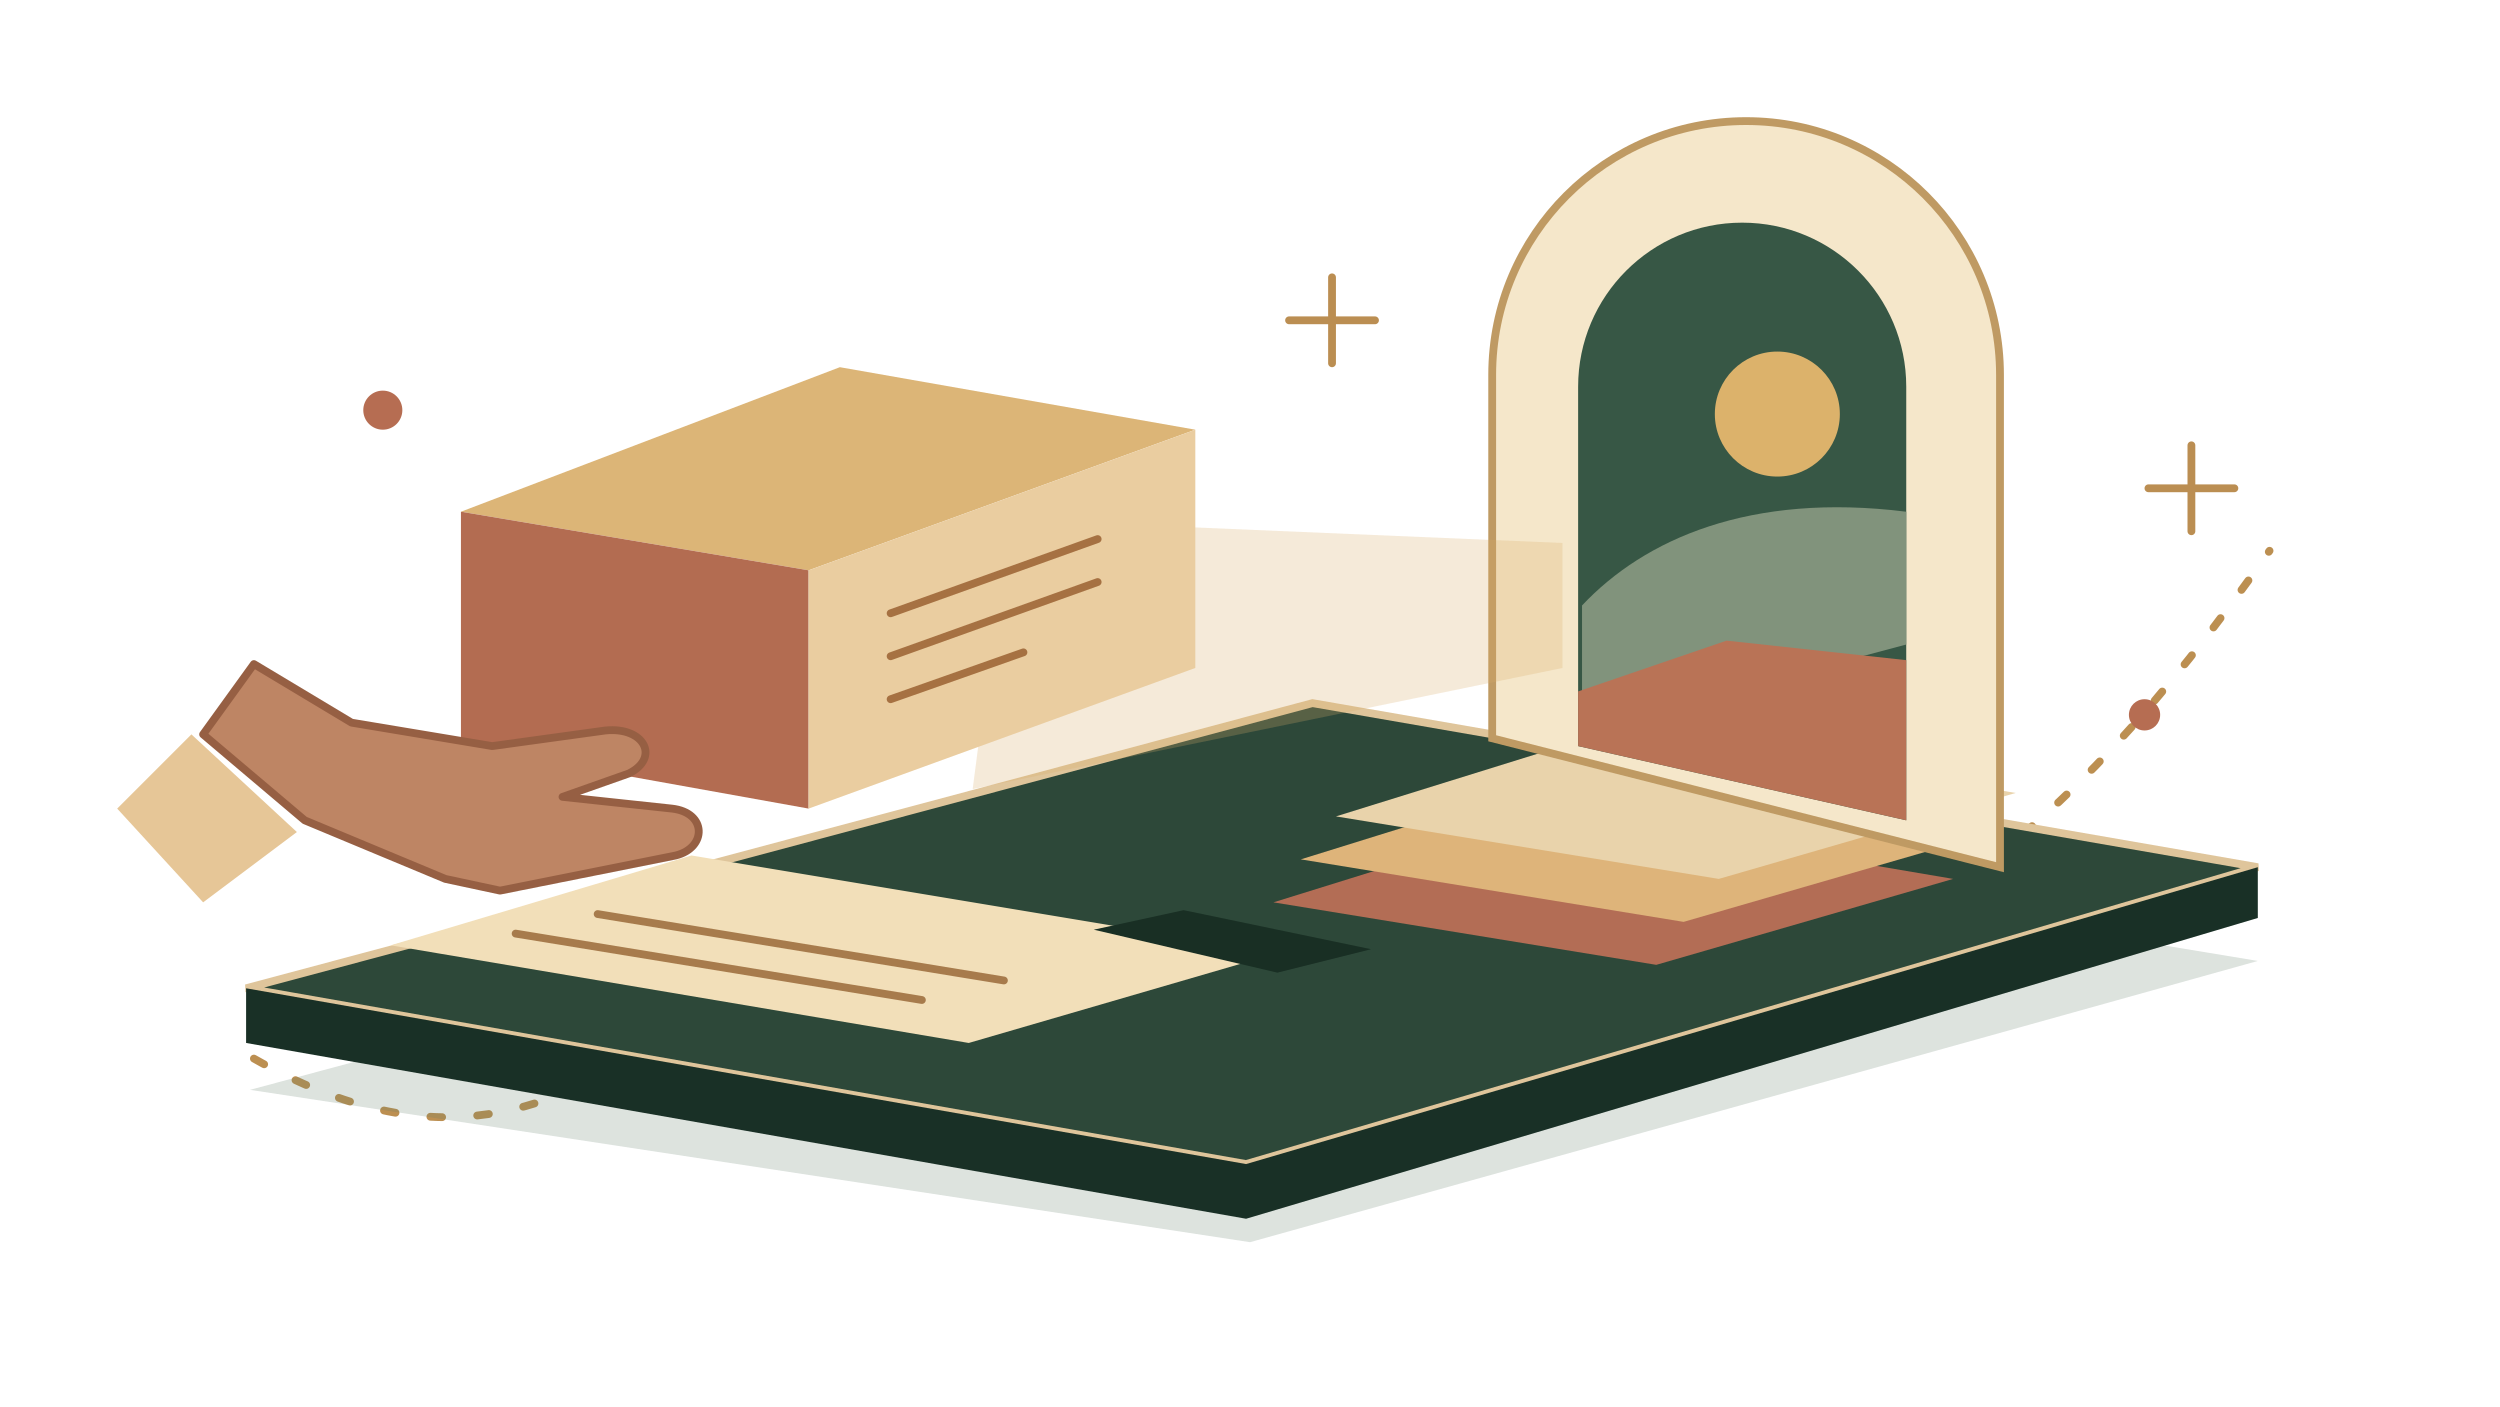
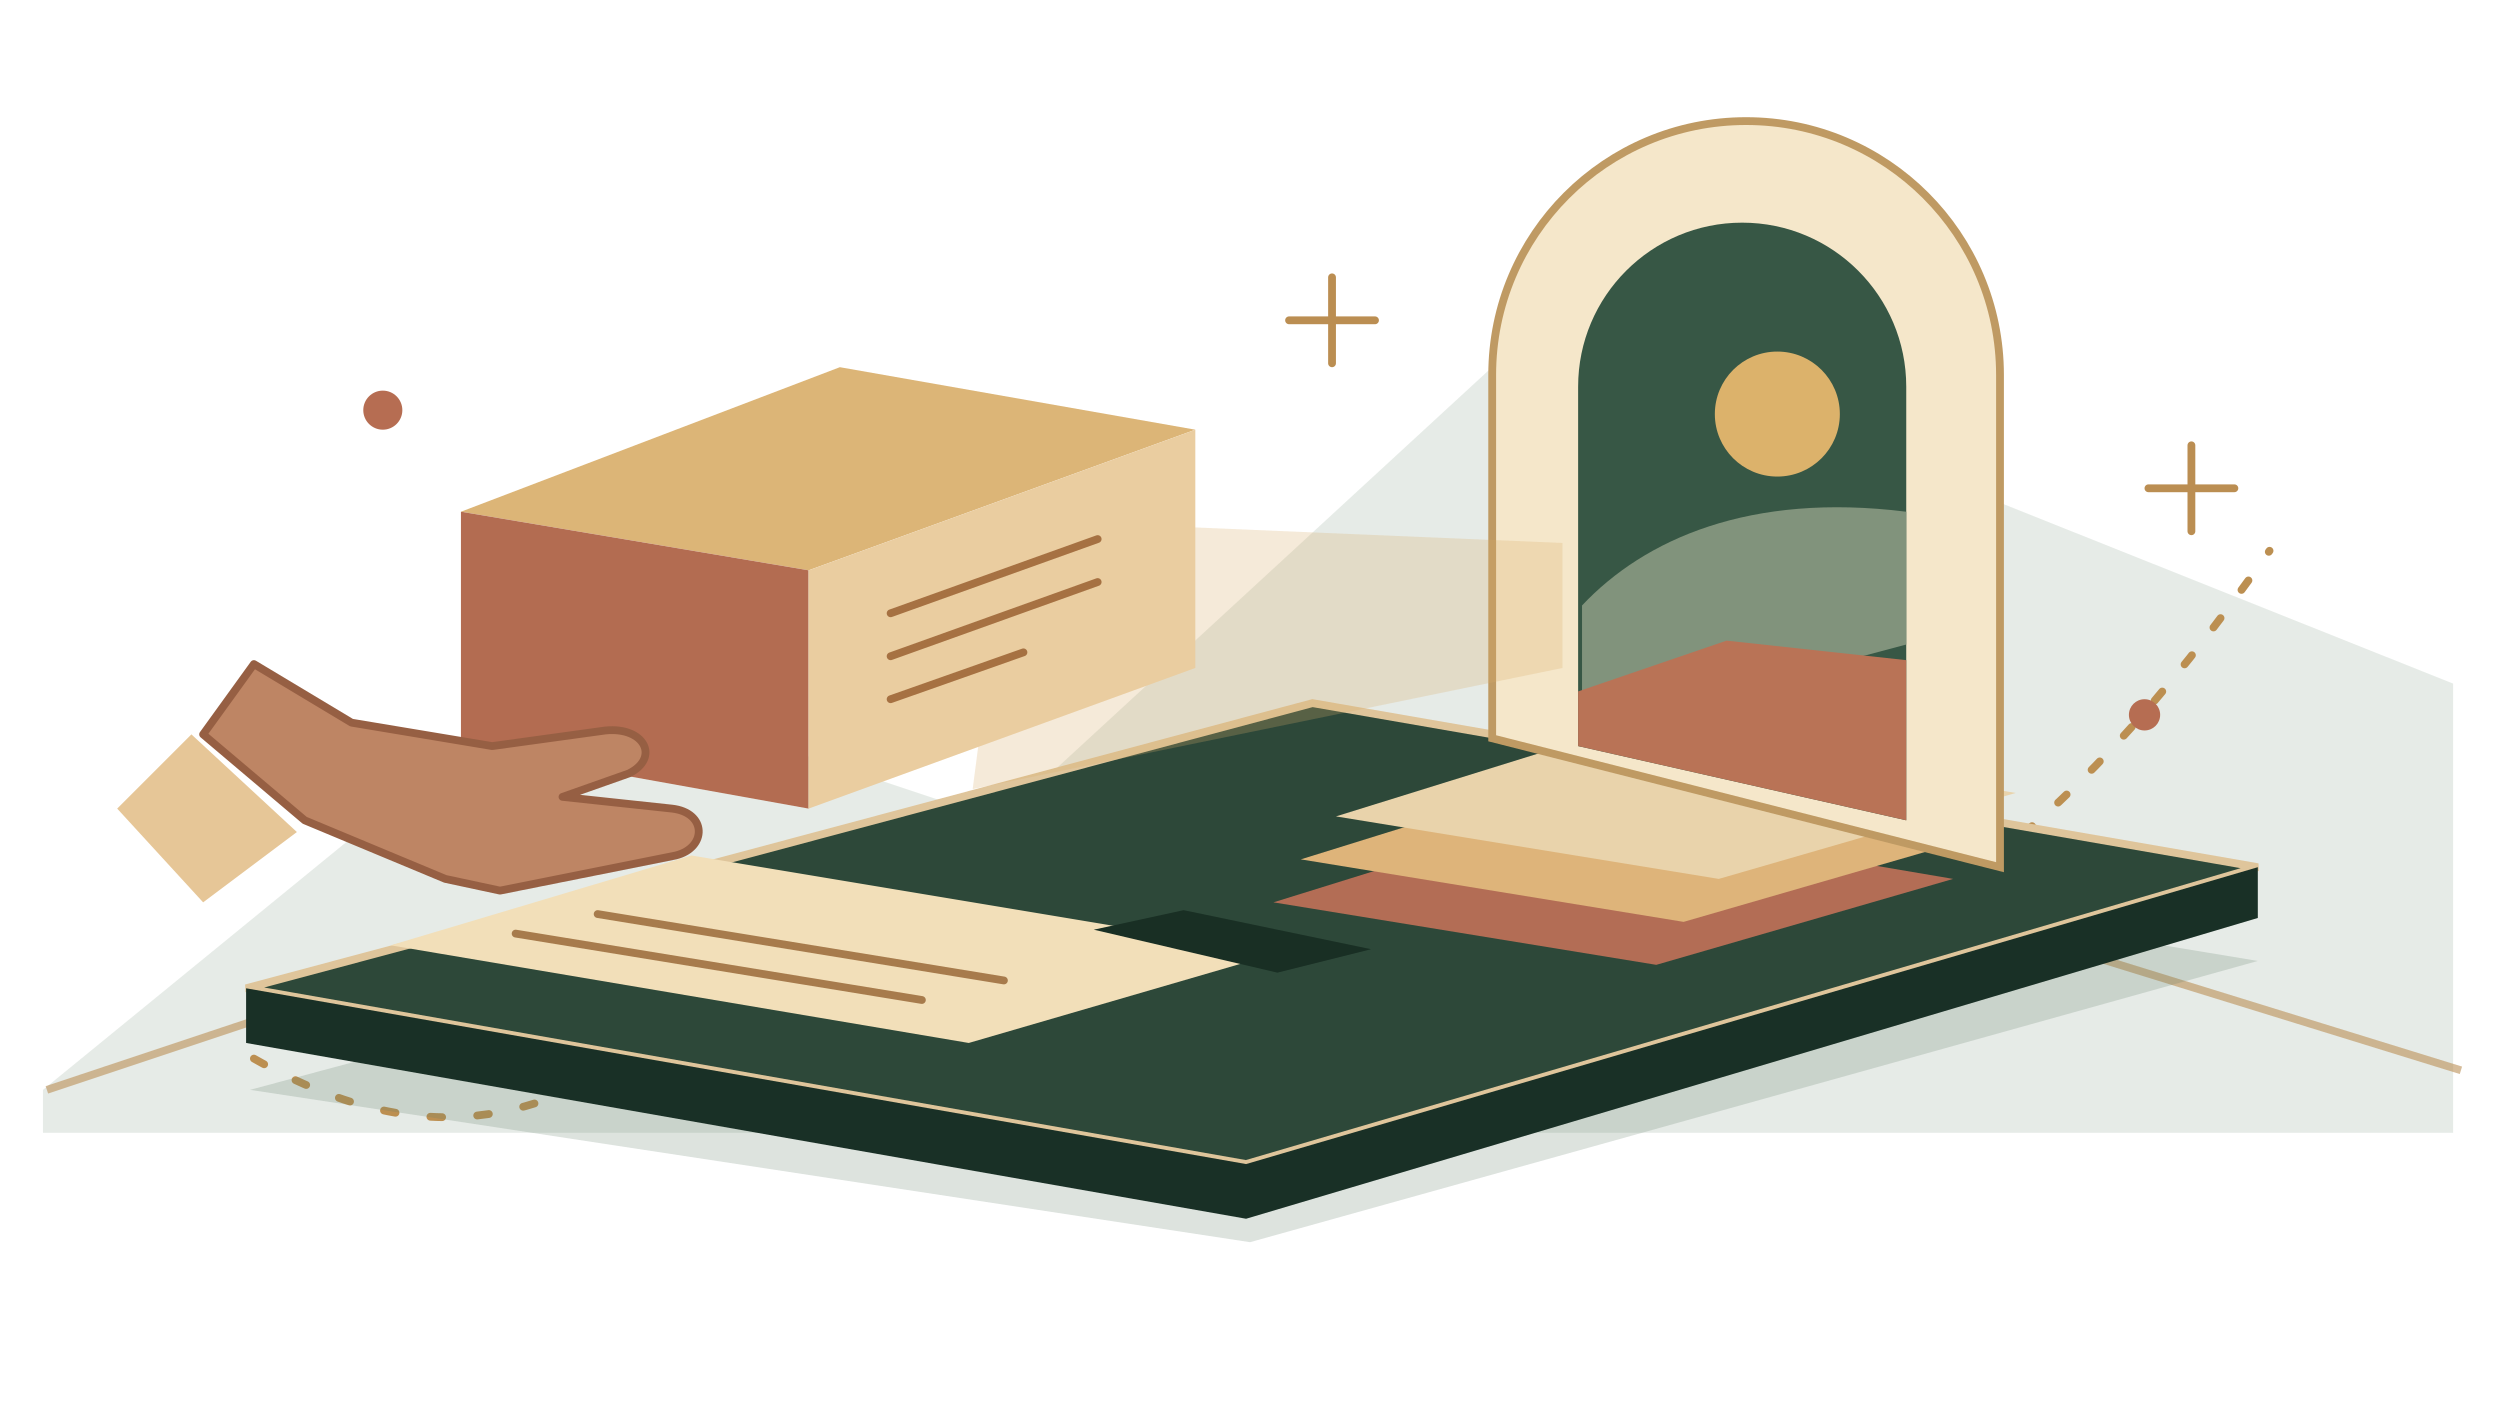
<svg xmlns="http://www.w3.org/2000/svg" viewBox="0 0 640 360" role="img" aria-labelledby="title">
+   <g aria-hidden="true">
+     <path d="m11 279 131-107 114 38 139-128 233 93v115H11Z" fill="#8ea592" opacity=".22" />
+     <path d="M12 279 177 224l120 39 126-53 207 64" fill="none" stroke="#bb9057" stroke-width="2" opacity=".6" />
+   </g>
  <path d="M65 271C160 325 181 215 294 227S469 301 581 141" fill="none" stroke="#bc8f51" stroke-width="2" stroke-dasharray="3 9" stroke-linecap="round" />
  <path d="M64 279 320 318l258-72-242-40Z" fill="#627e69" opacity=".22" />
  <path d="M63 253 319 298l259-76-242-42Z" fill="#2d4839" stroke="#dfc59b" stroke-width="2" />
  <path d="m63 253 256 45 259-76v13l-259 77-256-45Z" fill="#193026" />
  <path d="m100 242 148 25 79-23-150-25Z" fill="#f2dfb9" />
  <path d="m132 239 104 17m-83-22 104 17" stroke="#a77b4c" stroke-width="2" stroke-linecap="round" />
  <path d="m326 231 98 16 76-22-100-17Z" fill="#b36d55" />
  <path d="m333 220 98 16 76-22-100-17Z" fill="#deb47a" />
  <path d="m342 209 98 16 76-22-100-17Z" fill="#e9d3ab" />
  <path d="M382 189V96a65 65 0 0 1 130 0v126Z" fill="#f5e7ca" stroke="#bf9a63" stroke-width="2" />
  <path d="M404 191V99a42 42 0 0 1 84 0v111Z" fill="#375745" />
  <path d="M405 155c16-17 43-29 83-24v34l-83 22Z" fill="#81937c" />
  <circle cx="455" cy="106" r="16" fill="#dcb26b" />
  <path d="m404 177 38-13 46 5v41l-84-19Z" fill="#b97356" />
  <path d="m258 133 142 6v32l-151 31Z" fill="#d9ac68" opacity=".25" />
  <path d="m118 131 97-37 91 16-99 36Z" fill="#dcb577" />
  <path d="m118 131 89 15v61l-89-16Z" fill="#b36c51" />
  <path d="m207 146 99-36v61l-99 36Z" fill="#eacda0" />
  <path d="m228 157 53-19m-53 30 53-19m-53 30 34-12" stroke="#a67142" stroke-width="2" stroke-linecap="round" />
  <path d="m114 225-36-15-26-22 13-18 25 15 36 6 29-4c10-1 14 7 6 11l-17 6 28 3c9 1 9 10 1 12l-45 9Z" fill="#be8564" stroke="#965f43" stroke-width="2" stroke-linejoin="round" />
  <path d="m49 188 27 25-24 18-22-24Z" fill="#e6c697" />
  <path d="m280 238 47 11 24-6-48-10Z" fill="#192f24" />
  <path d="M330 82h22m-11-11v22m209 32h22m-11-11v22" stroke="#bb8e52" stroke-width="2" stroke-linecap="round" />
  <circle cx="98" cy="105" r="5" fill="#b66d52" />
  <circle cx="549" cy="183" r="4" fill="#b66d52" />
</svg>
